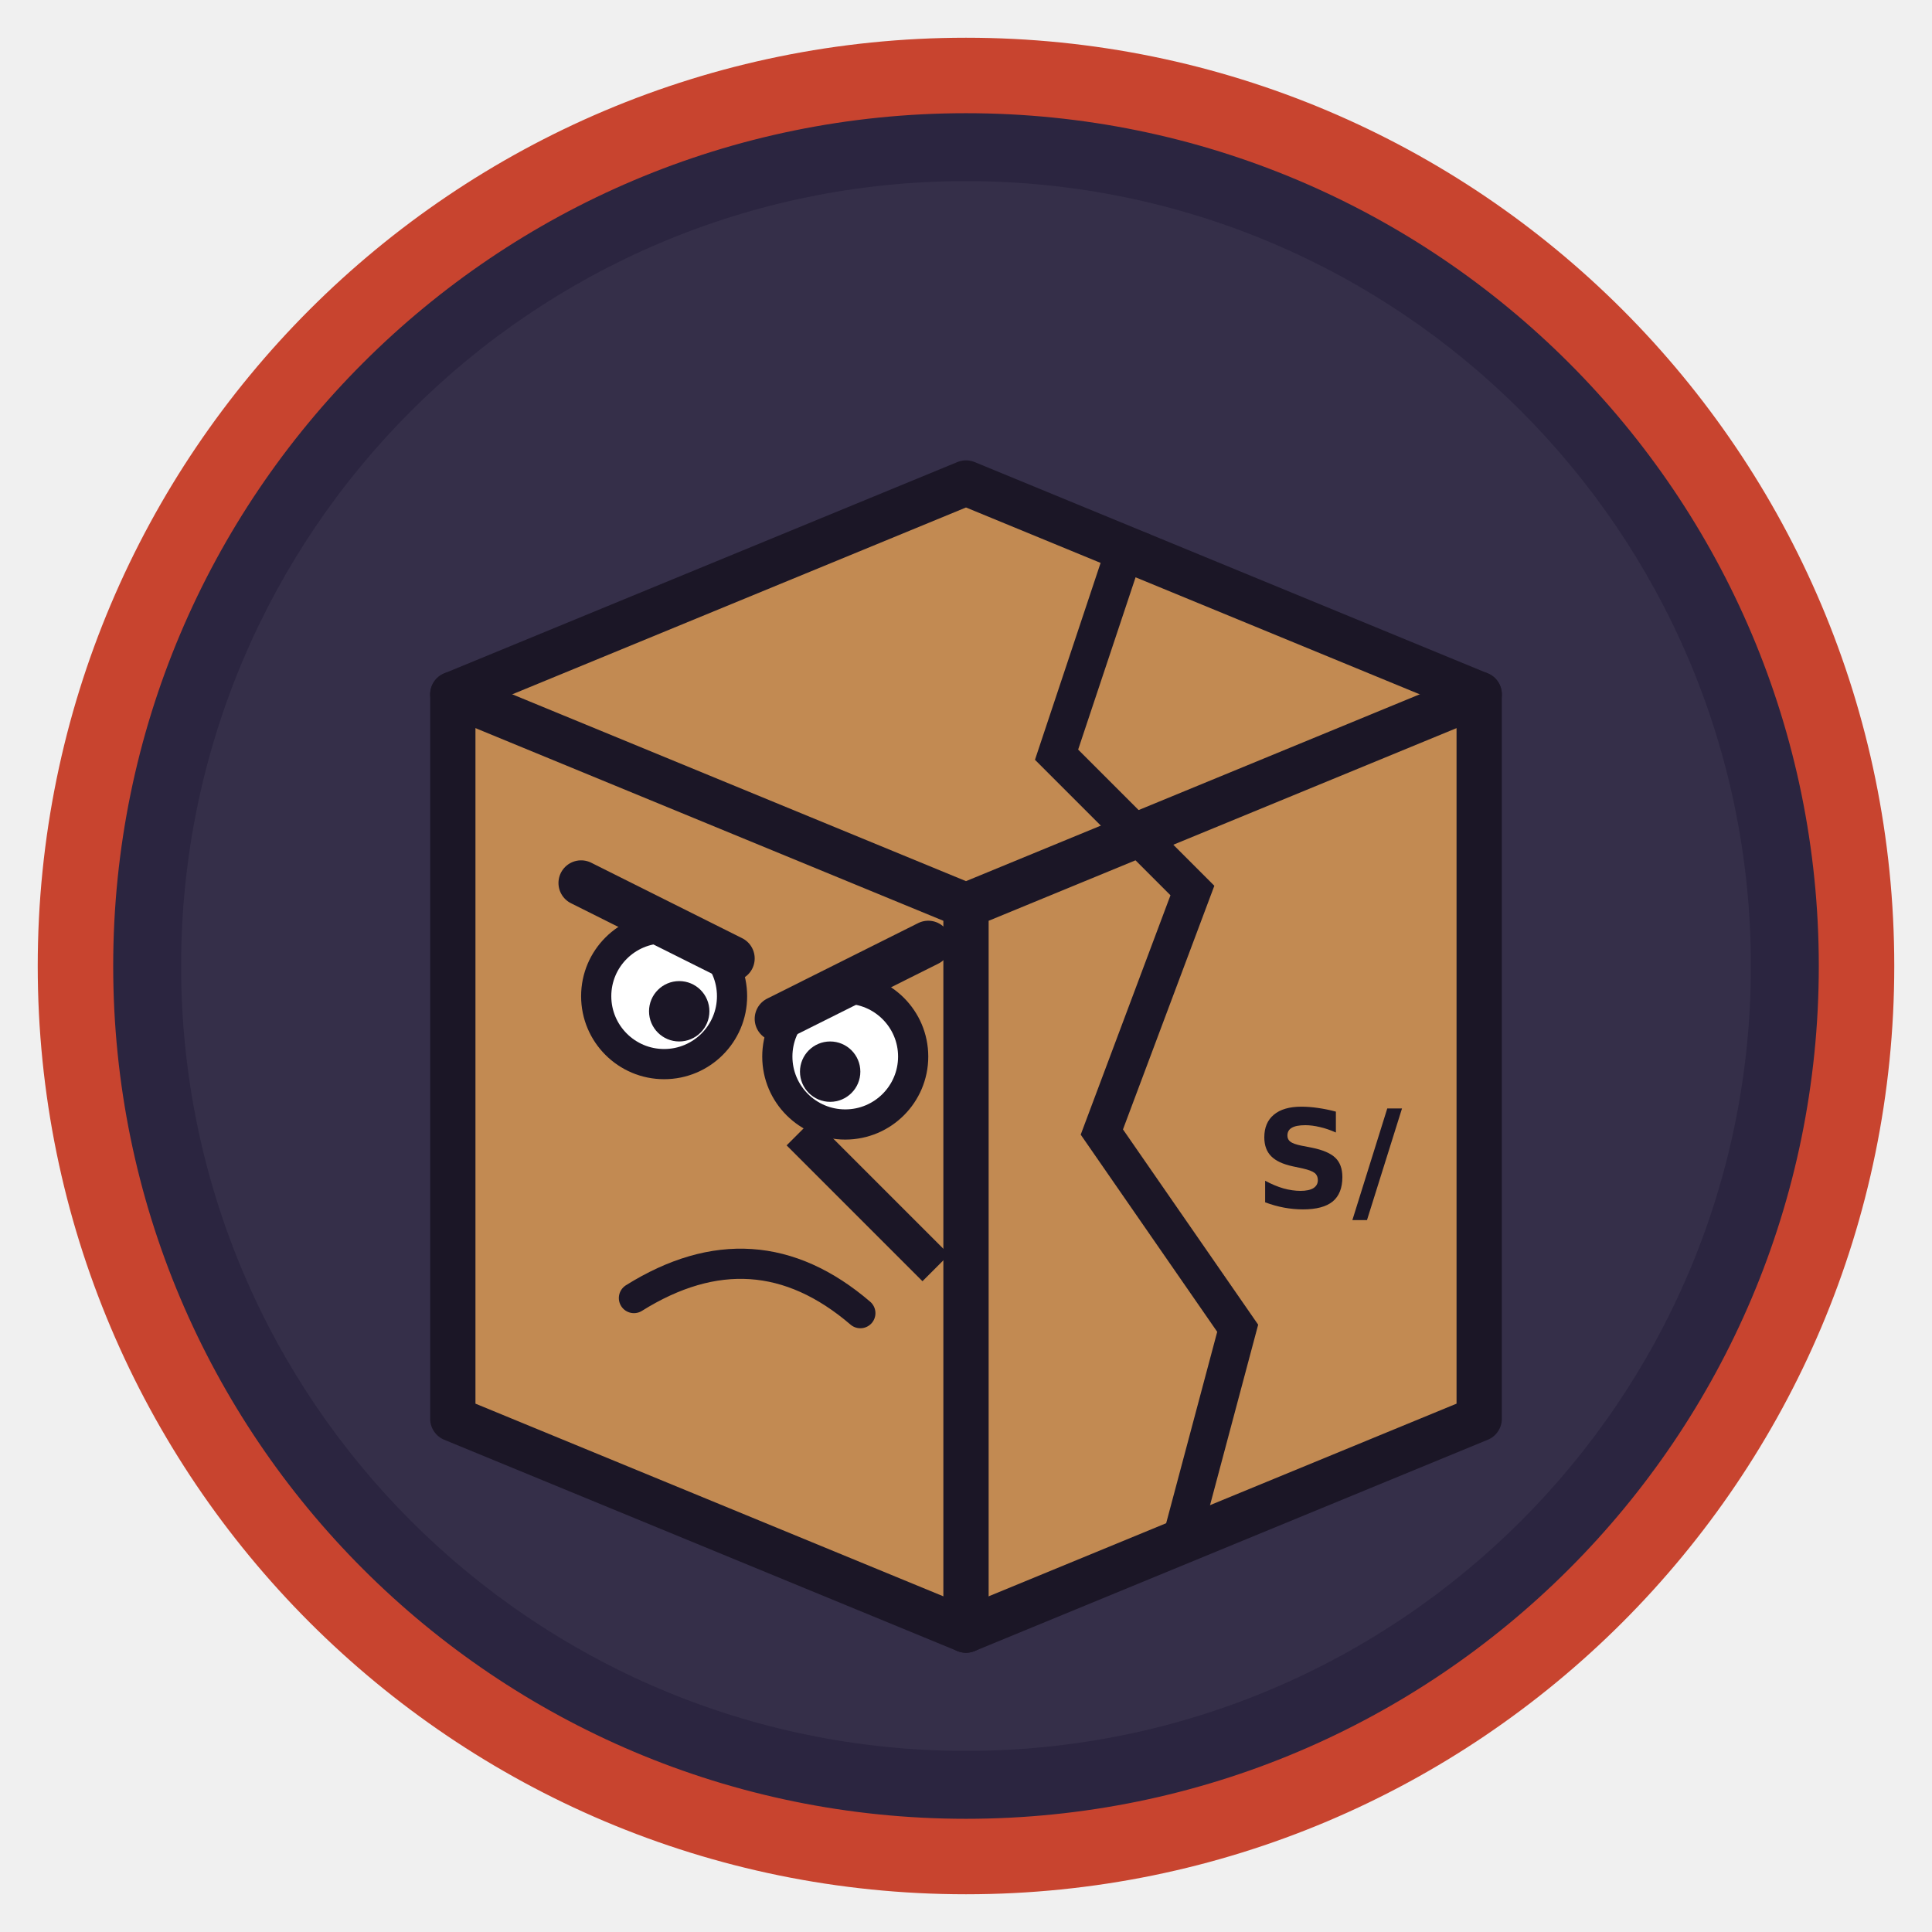
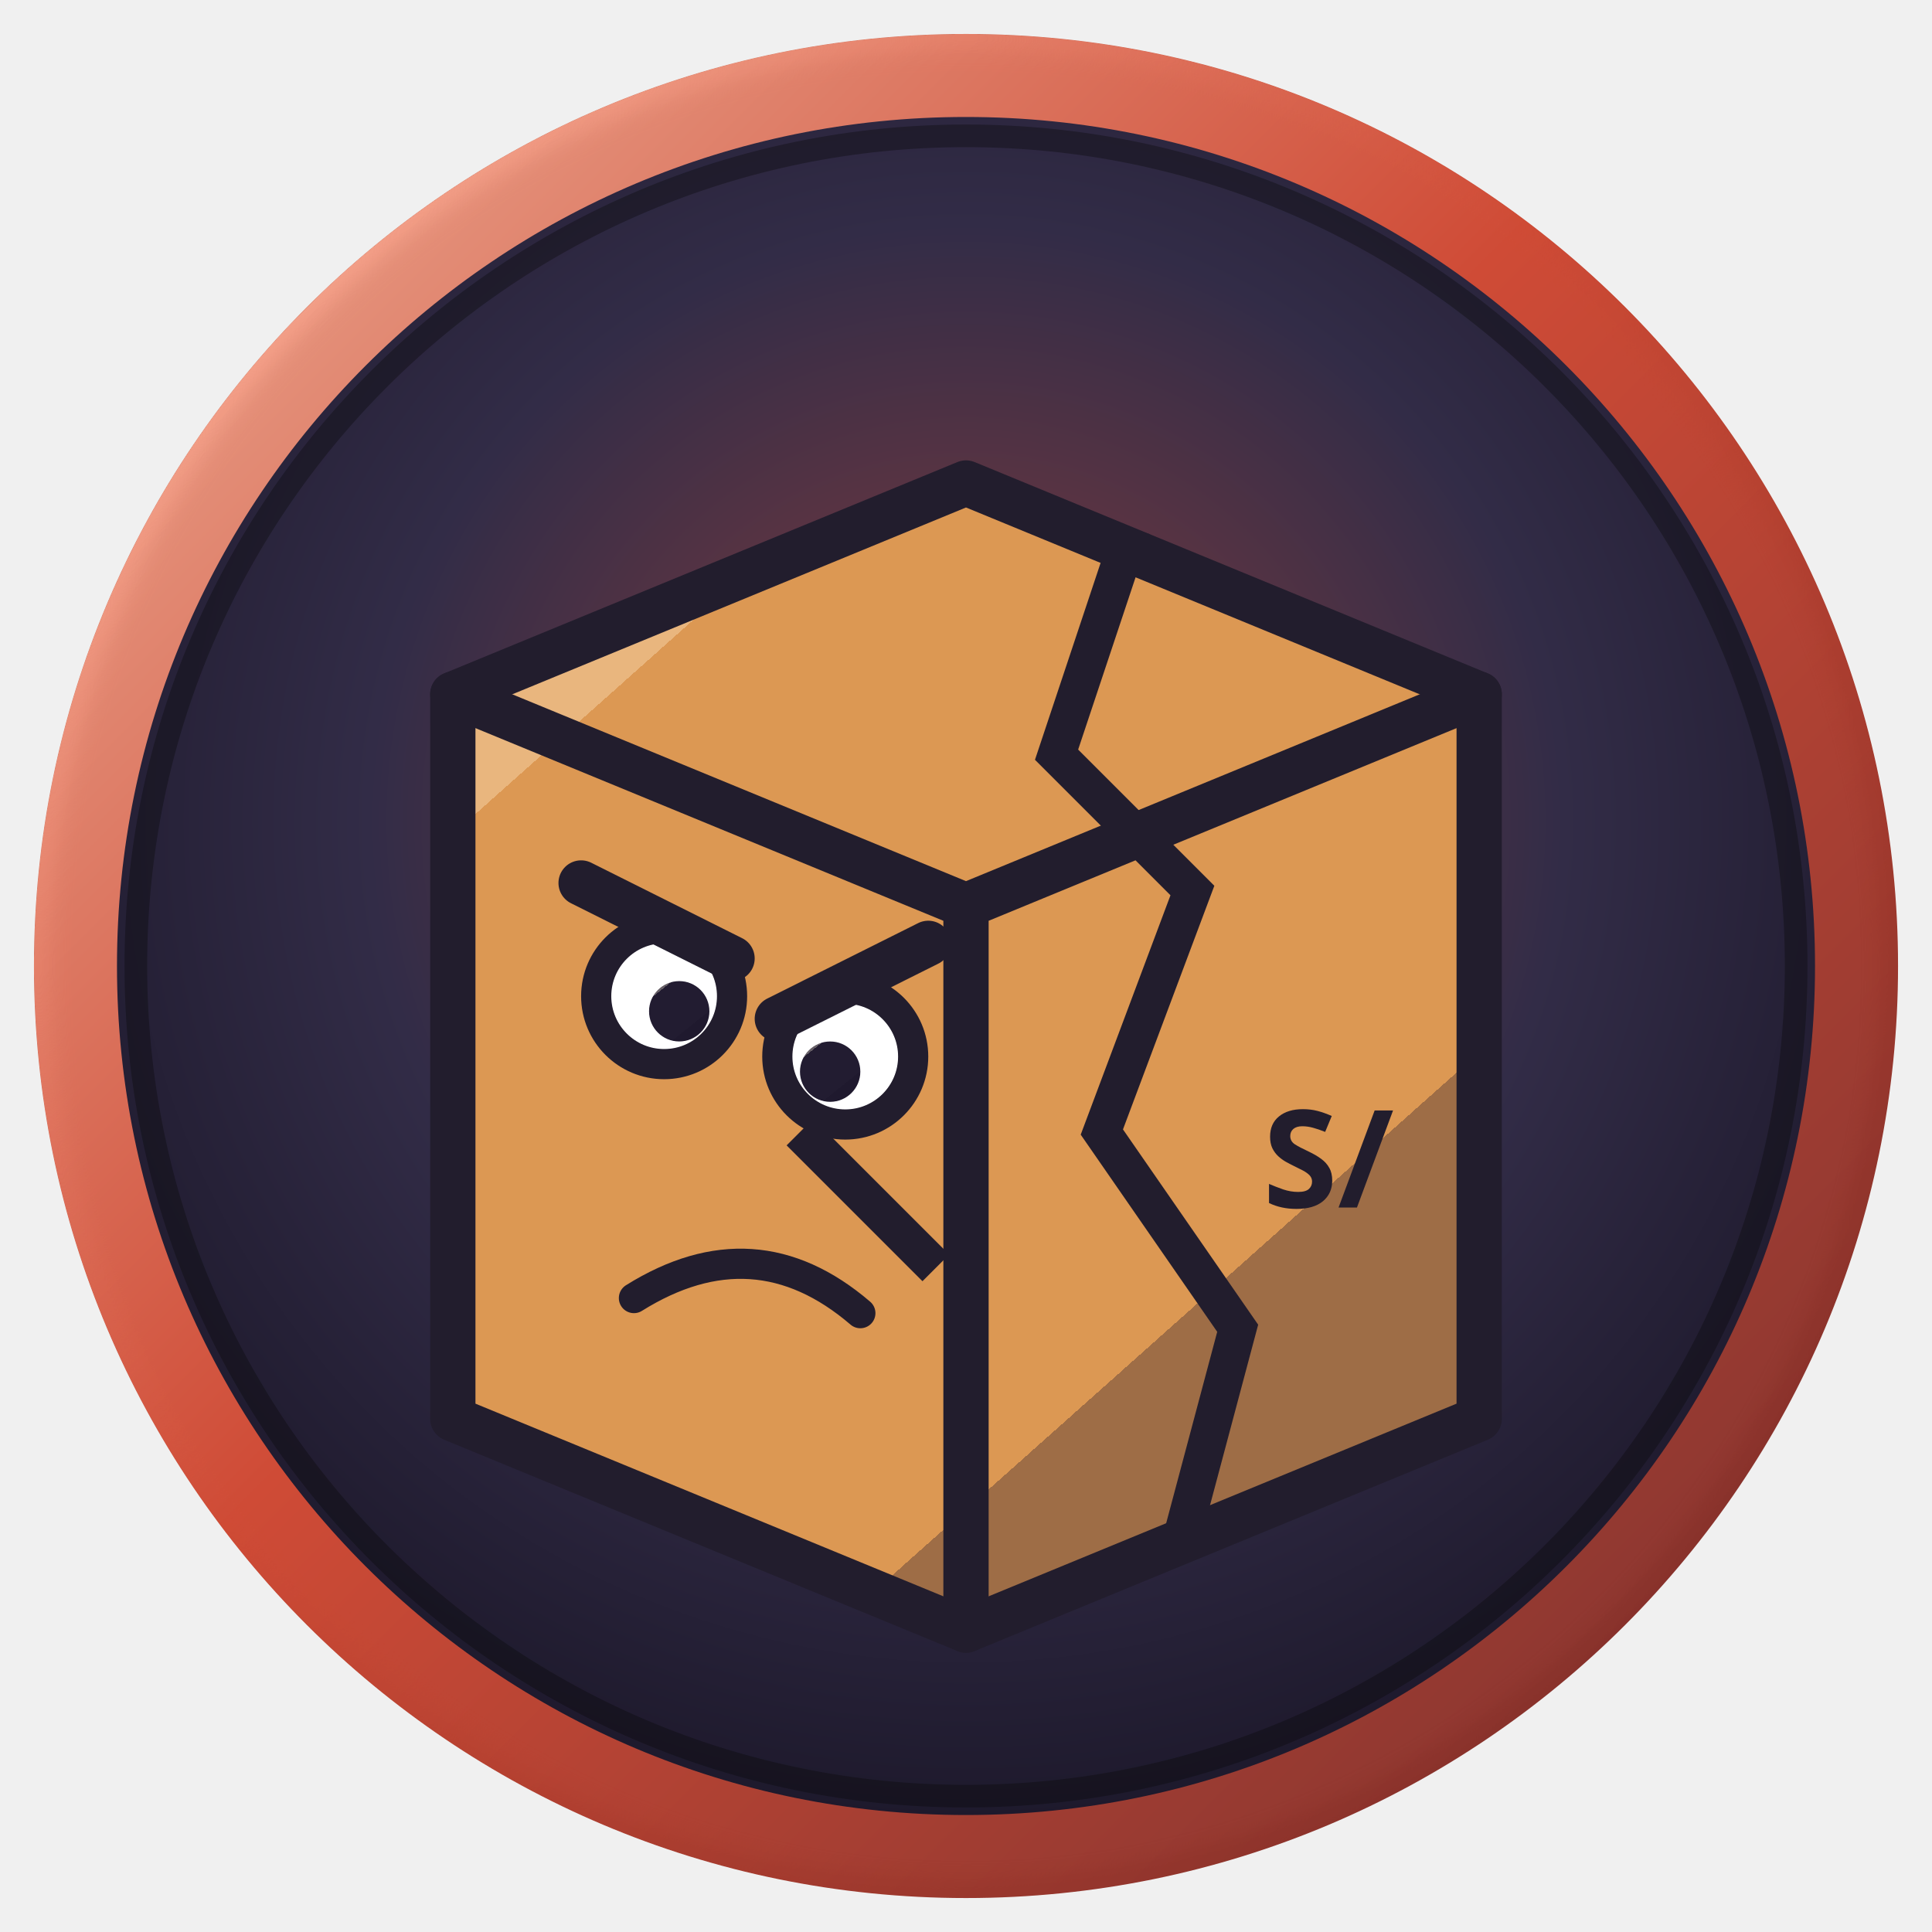
<svg xmlns="http://www.w3.org/2000/svg" width="256" height="256" viewBox="0 0 256 256">
-   <circle cx="128" cy="128" r="118" fill="#2B2540" stroke="#C8442F" stroke-width="10" />
-   <circle cx="128" cy="128" r="104" fill="#ffffff" opacity="0.05" />
-   <path d="M60 92 L128 64 L196 92 L196 188 L128 216 L60 188 Z" fill="#c28a52" stroke="#1b1626" stroke-width="6" stroke-linejoin="round" stroke-linecap="round" />
-   <path d="M60 92 L128 120 L196 92 M128 120 L128 216" fill="none" stroke="#1b1626" stroke-width="6" stroke-linejoin="round" stroke-linecap="round" />
-   <path d="M150 70 L140 100 L158 118 L146 150 L164 176 L156 206" fill="none" stroke="#1b1626" stroke-width="5" />
-   <path d="M106 150 L124 168" stroke="#1b1626" stroke-width="5" />
-   <circle cx="88" cy="132" r="9" fill="#fff" stroke="#1b1626" stroke-width="4" stroke-linejoin="round" stroke-linecap="round" />
-   <circle cx="112" cy="140" r="9" fill="#fff" stroke="#1b1626" stroke-width="4" stroke-linejoin="round" stroke-linecap="round" />
-   <circle cx="90" cy="134" r="4.0" fill="#1b1626" />
-   <circle cx="110" cy="142" r="4.0" fill="#1b1626" />
-   <path d="M77 117 L97 127 M123 125 L103 135" stroke="#1b1626" stroke-width="6" stroke-linejoin="round" stroke-linecap="round" />
-   <path d="M84 172 Q100 162 114 174" fill="none" stroke="#1b1626" stroke-width="4" stroke-linejoin="round" stroke-linecap="round" />
-   <text x="176" y="160" font-family="DejaVu Sans" font-weight="bold" font-size="18" text-anchor="middle" fill="#1b1626">S/</text>
+   <defs>
+     <filter id="pintura" x="-5%" y="-5%" width="110%" height="110%" color-interpolation-filters="sRGB">
+       <feGaussianBlur in="SourceAlpha" stdDeviation="2" result="alto" />
+       <feSpecularLighting in="alto" surfaceScale="3" specularConstant="0.5" specularExponent="30" lighting-color="#fffaf0" result="brillo">
+         <feDistantLight azimuth="225" elevation="50" />
+       </feSpecularLighting>
+       <feComposite in="brillo" in2="SourceAlpha" operator="in" result="brilloDentro" />
+       <feComposite in="SourceGraphic" in2="brilloDentro" operator="arithmetic" k1="0" k2="1" k3="0.35" k4="0" />
+     </filter>
+   </defs>
+   <g filter="url(#pintura)">
+     <defs>
+       <linearGradient id="gc28a52" x1="0.1" y1="0" x2="0.9" y2="1">
+         <stop offset="0" stop-color="#e2af77" />
+         <stop offset="0.14" stop-color="#e2af77" />
+         <stop offset="0.14" stop-color="#d5914c" />
+         <stop offset="0.74" stop-color="#d5914c" />
+         <stop offset="0.74" stop-color="#97663f" />
+         <stop offset="1" stop-color="#97663f" />
+       </linearGradient>
+       <linearGradient id="g1b1626" x1="0.1" y1="0" x2="0.9" y2="1">
+         <stop offset="0" stop-color="#5f585f" />
+         <stop offset="0.14" stop-color="#5f585f" />
+         <stop offset="0.14" stop-color="#1b152a" />
+         <stop offset="0.74" stop-color="#1b152a" />
+         <stop offset="0.74" stop-color="#181227" />
+         <stop offset="1" stop-color="#181227" />
+       </linearGradient>
+     </defs>
+     <defs>
+       <radialGradient id="haloC8442F" cx="0.5" cy="0.42" r="0.6">
+         <stop offset="0" stop-color="#813637" />
+         <stop offset="0.55" stop-color="#2B2540" />
+         <stop offset="1" stop-color="#120e1f" />
+       </radialGradient>
+       <linearGradient id="arohaloC8442F" x1="0" y1="0" x2="1" y2="1">
+         <stop offset="0" stop-color="#e6a790" />
+         <stop offset="0.45" stop-color="#C8442F" />
+         <stop offset="1" stop-color="#722a28" />
+       </linearGradient>
+     </defs>
+     <circle cx="128" cy="128" r="118" fill="url(#haloC8442F)" stroke="url(#arohaloC8442F)" stroke-width="11" />
+     <circle cx="128" cy="128" r="110" fill="none" stroke="#000" stroke-opacity="0.35" stroke-width="3" />
+     <path d="M60 92 L128 64 L196 92 L196 188 L128 216 L60 188 Z" fill="url(#gc28a52)" stroke="#1b1626" stroke-width="6" stroke-linejoin="round" stroke-linecap="round" />
+     <path d="M60 92 L128 120 L196 92 M128 120 L128 216" fill="none" stroke="#1b1626" stroke-width="6" stroke-linejoin="round" stroke-linecap="round" />
+     <path d="M150 70 L140 100 L158 118 L146 150 L164 176 L156 206" fill="none" stroke="#1b1626" stroke-width="5" />
+     <path d="M106 150 L124 168" stroke="#1b1626" stroke-width="5" />
+     <circle cx="88" cy="132" r="9" fill="#fff" stroke="#1b1626" stroke-width="4" stroke-linejoin="round" stroke-linecap="round" />
+     <circle cx="112" cy="140" r="9" fill="#fff" stroke="#1b1626" stroke-width="4" stroke-linejoin="round" stroke-linecap="round" />
+     <circle cx="90" cy="134" r="4.0" fill="url(#g1b1626)" />
+     <circle cx="110" cy="142" r="4.0" fill="url(#g1b1626)" />
+     <path d="M77 117 L97 127 M123 125 L103 135" stroke="#1b1626" stroke-width="6" stroke-linejoin="round" stroke-linecap="round" />
+     <path d="M84 172 Q100 162 114 174" fill="none" stroke="#1b1626" stroke-width="4" stroke-linejoin="round" stroke-linecap="round" />
+     <text x="176" y="160" font-family="Alegreya" font-weight="bold" font-size="18" text-anchor="middle" fill="#1b1626">S/</text>
+   </g>
</svg>
